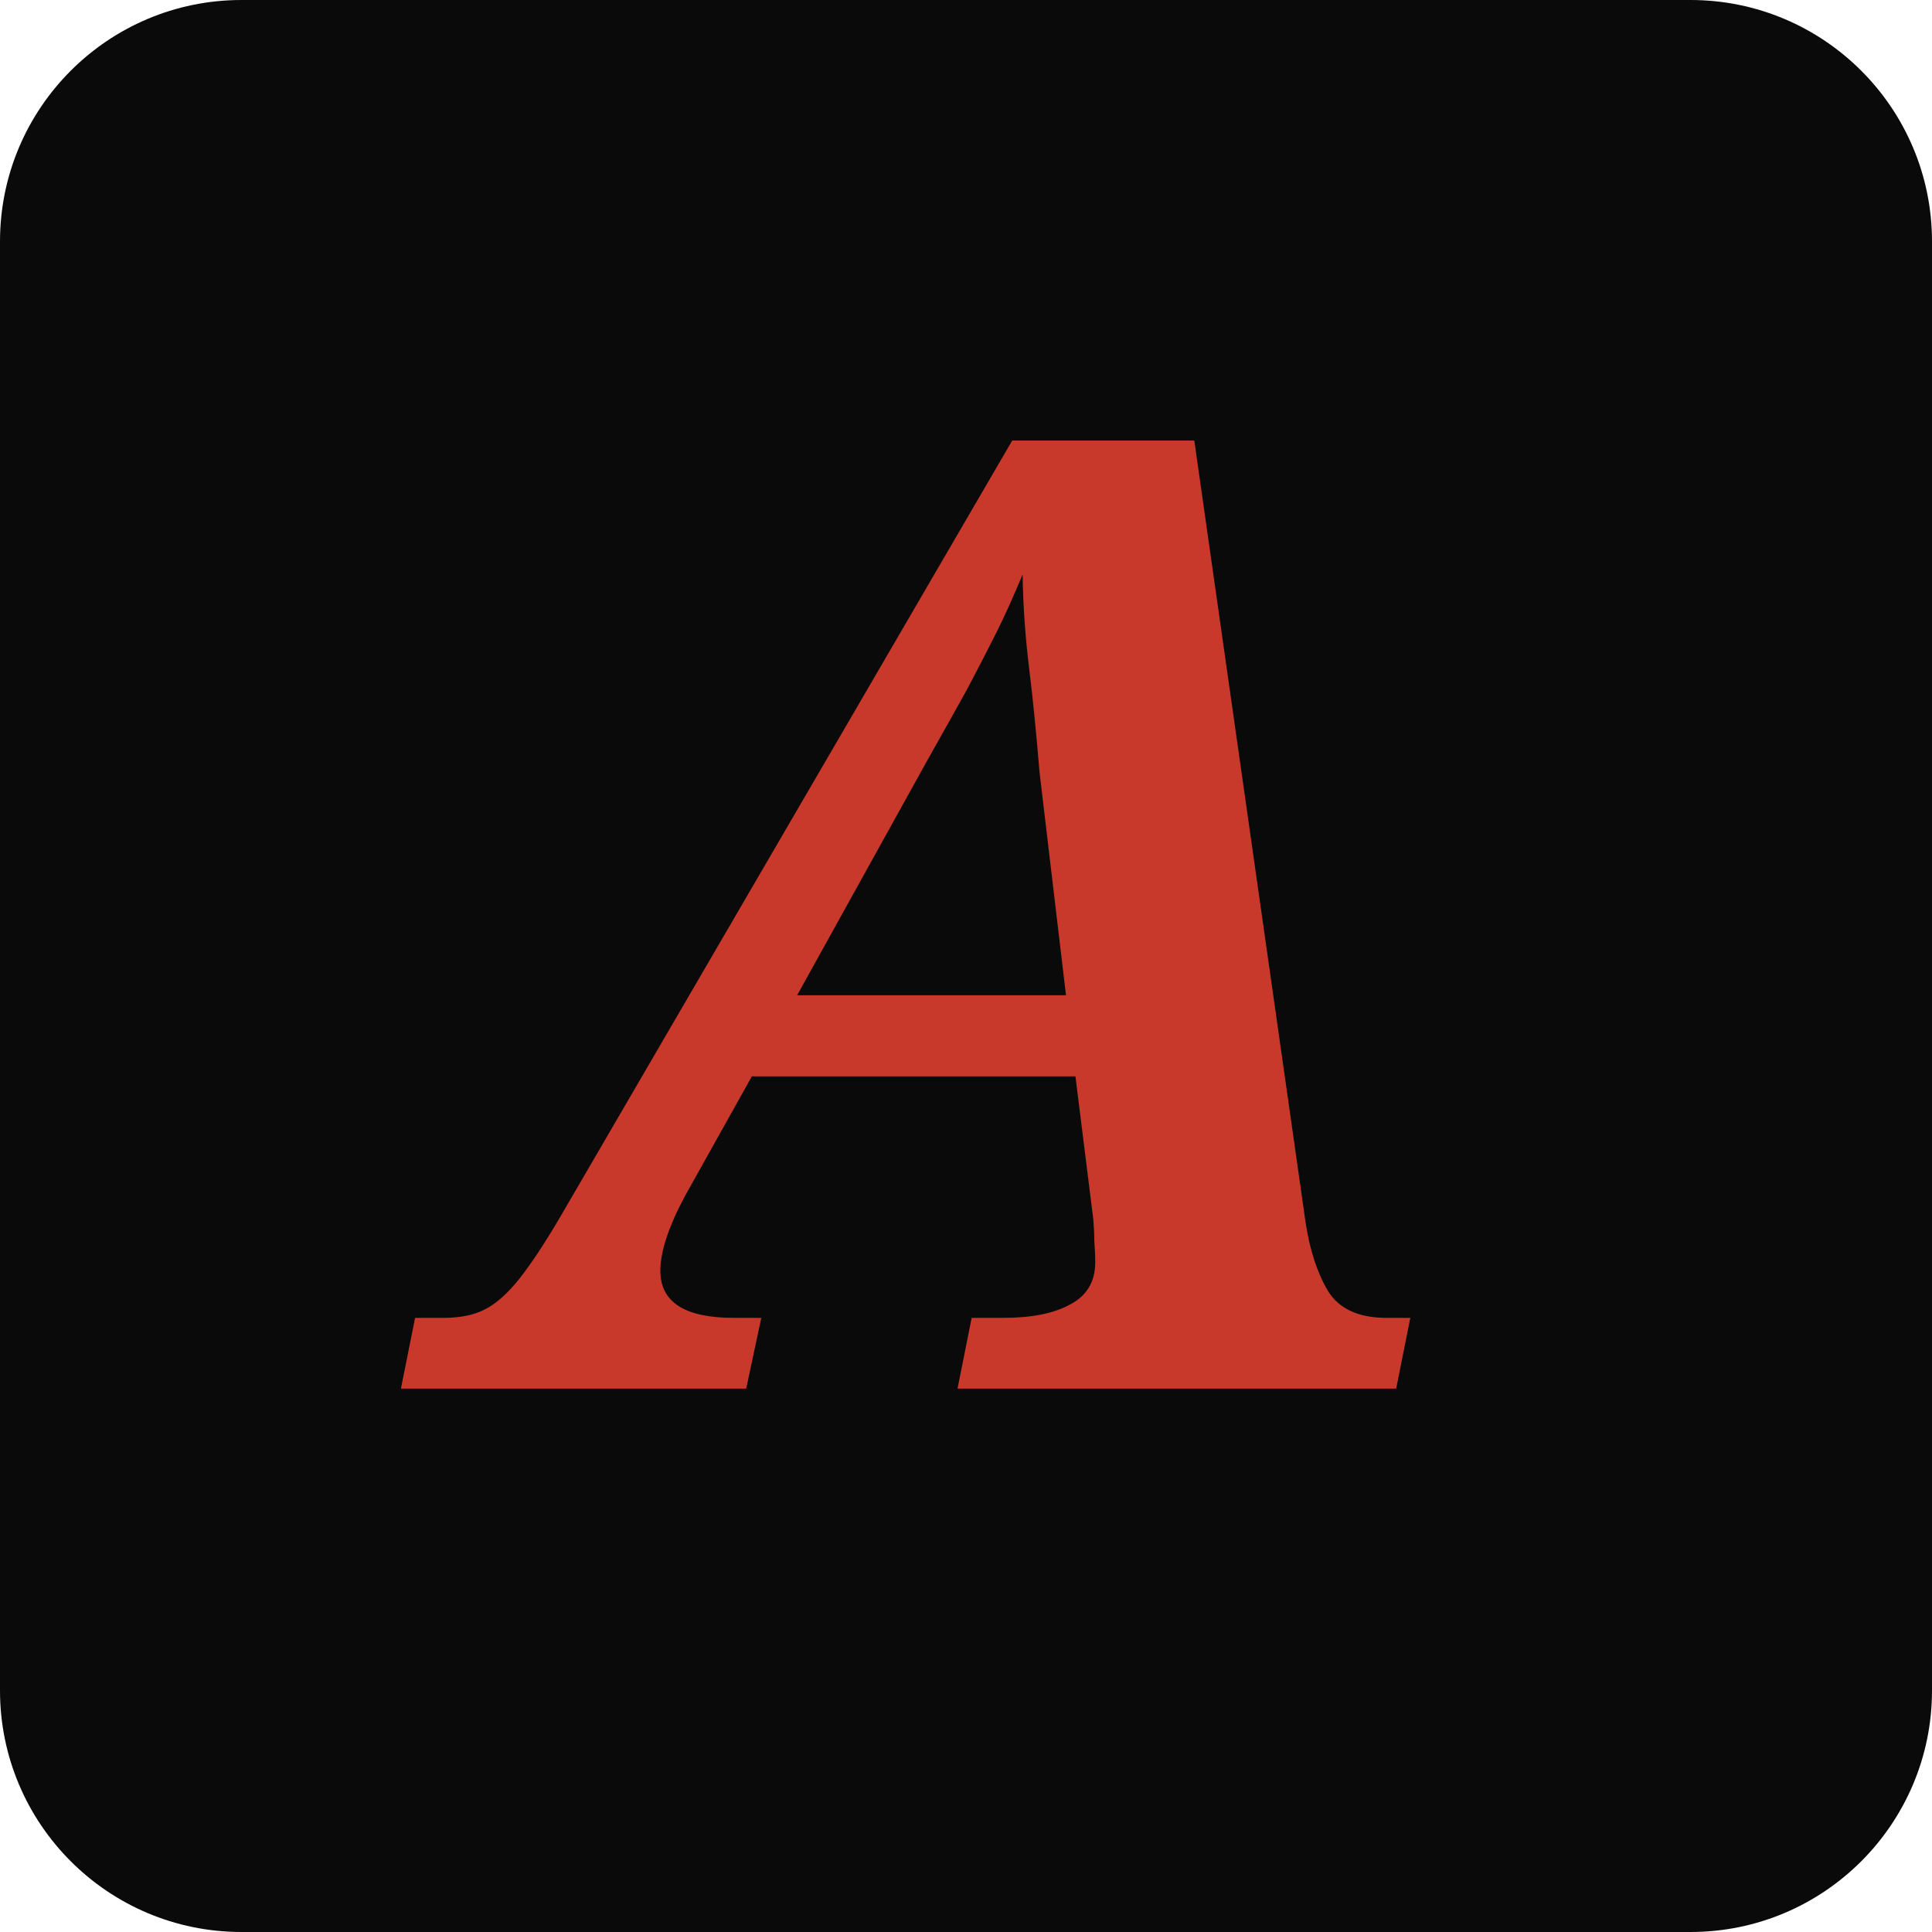
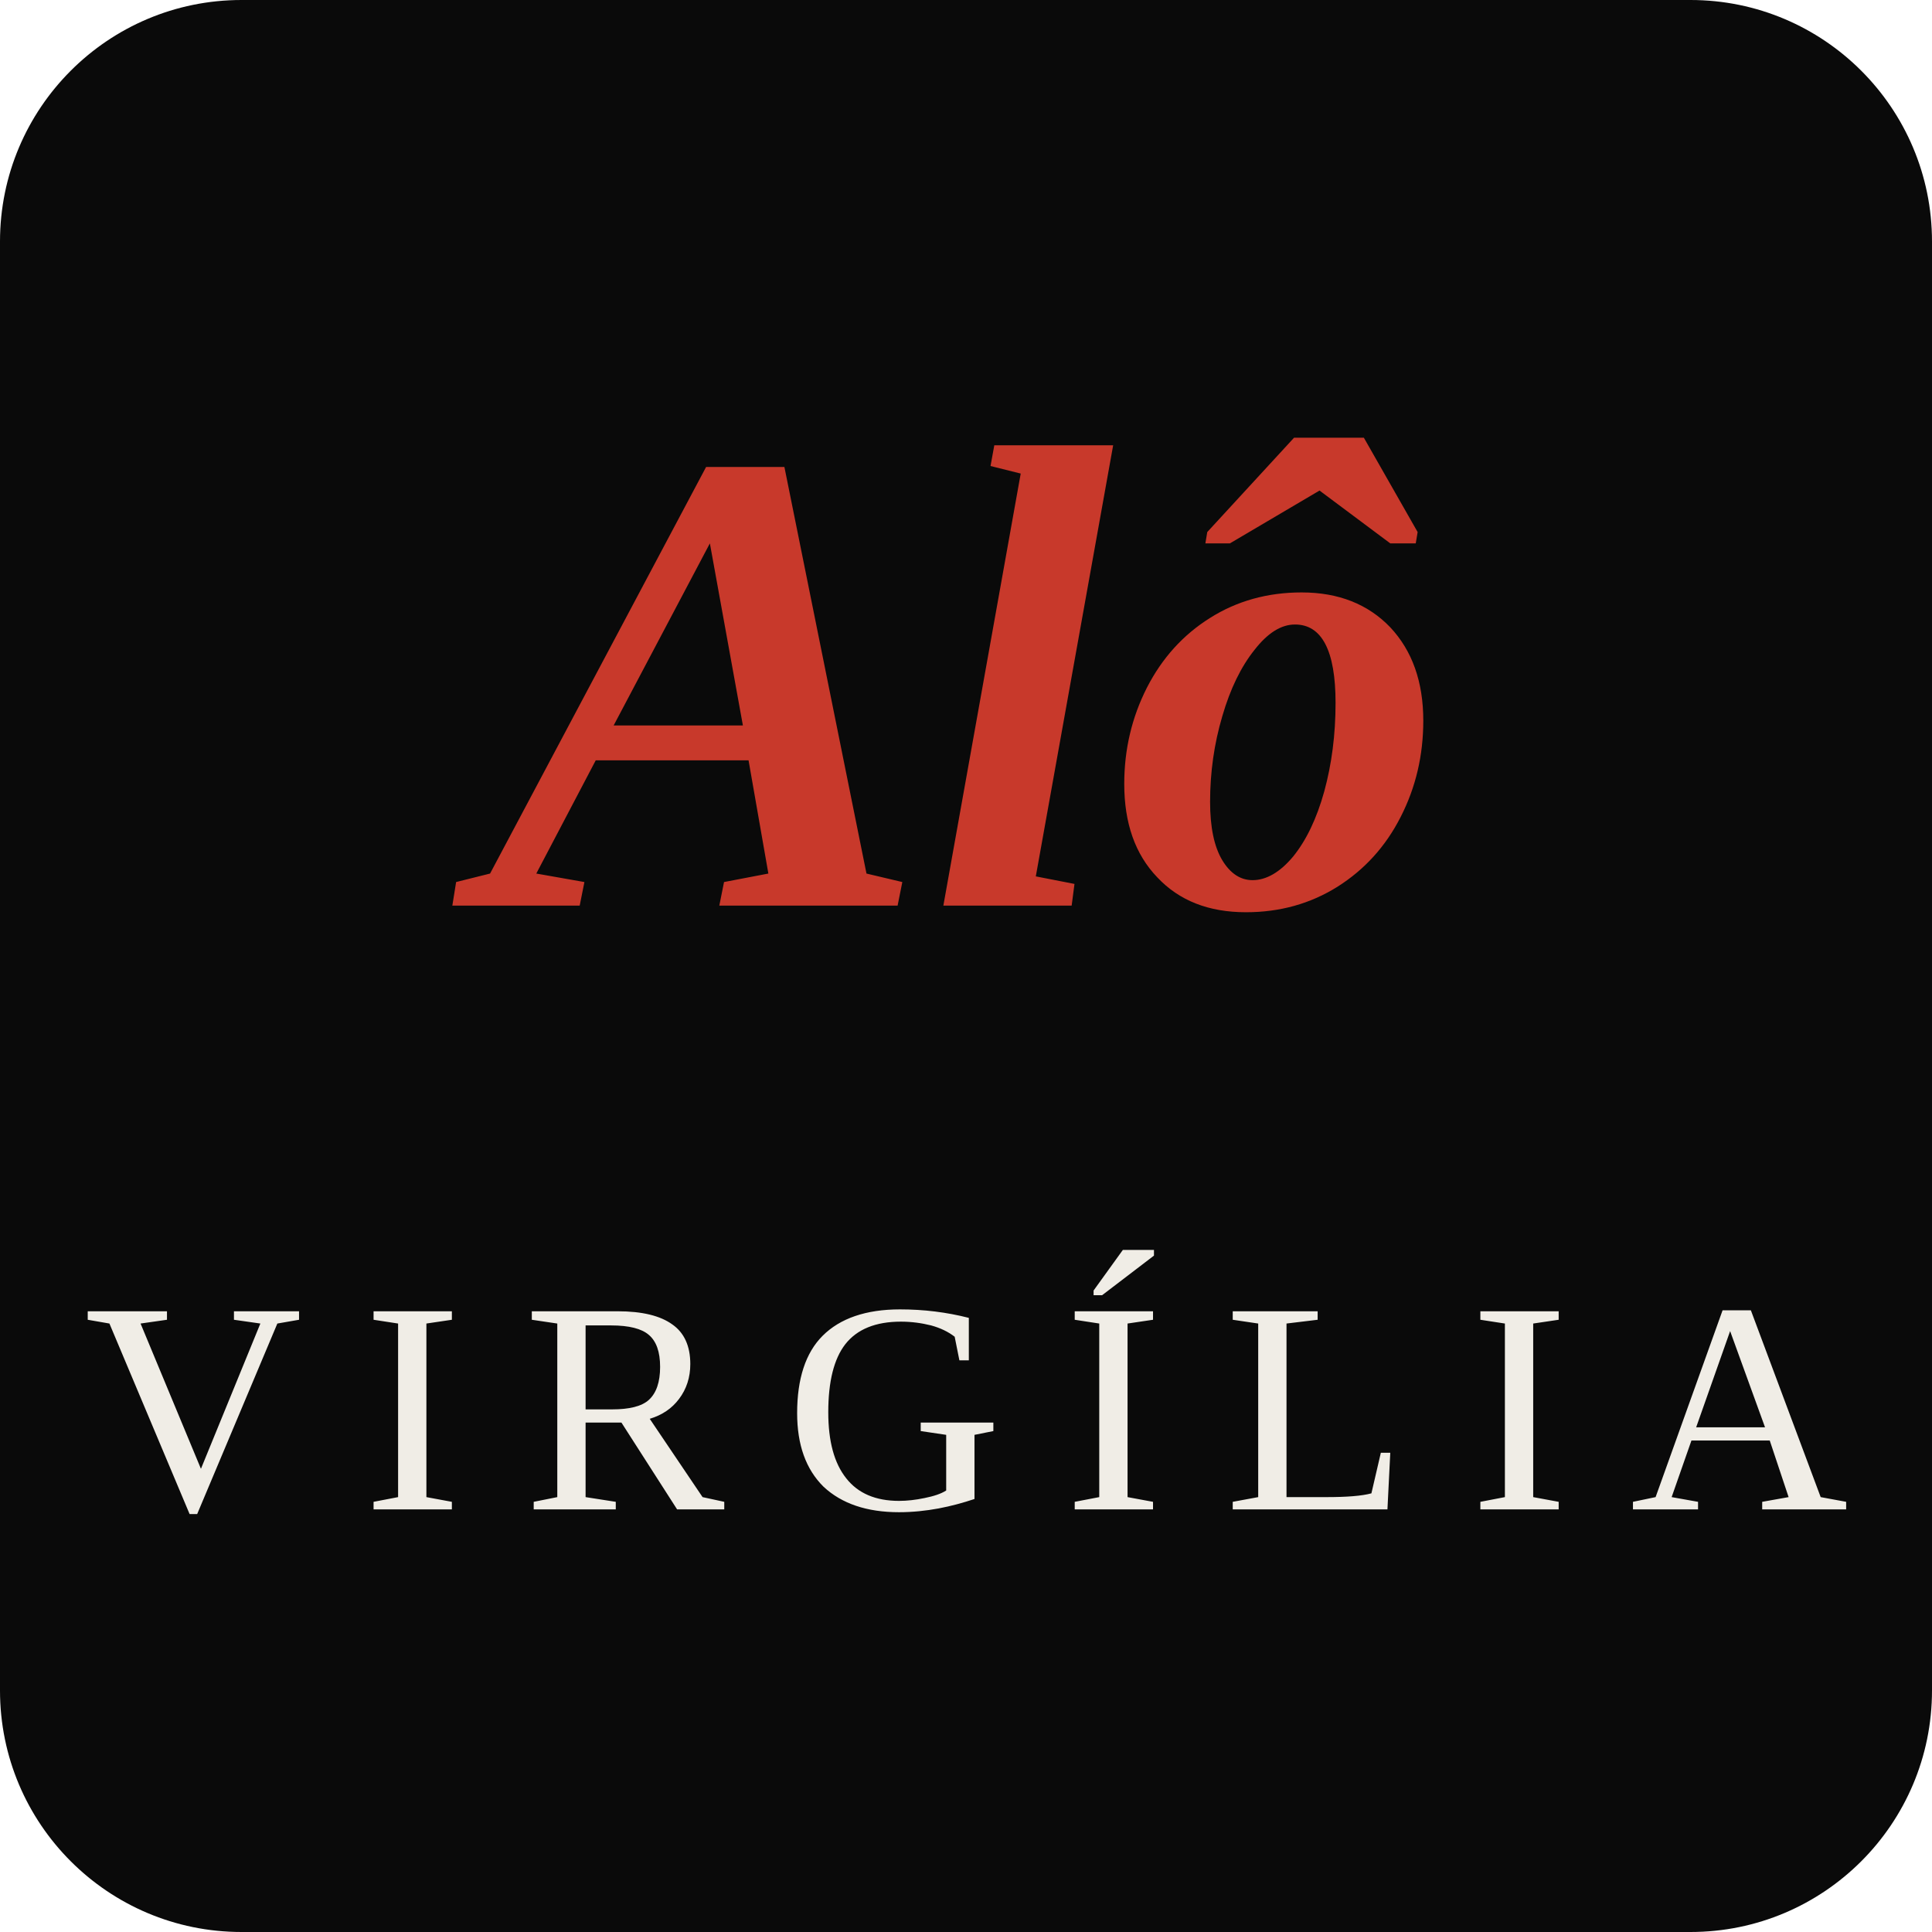
<svg xmlns="http://www.w3.org/2000/svg" viewBox="0 0 32 32">
  <rect width="32" height="32" fill="#0a0a0a" rx="4" />
-   <text x="16" y="23" font-family="Georgia, serif" font-size="22" font-weight="bold" font-style="italic" fill="#c8392b" text-anchor="middle">A</text>
+   <text x="16" y="15" font-family="Georgia, 'Times New Roman', serif" font-size="11" font-weight="700" font-style="italic" fill="#c8392b" text-anchor="middle">Alô</text>
+   <text x="16" y="25" font-family="Georgia, 'Times New Roman', serif" font-size="5" font-weight="400" fill="#f0ede6" text-anchor="middle" letter-spacing="1">VIRGÍLIA</text>
</svg>
